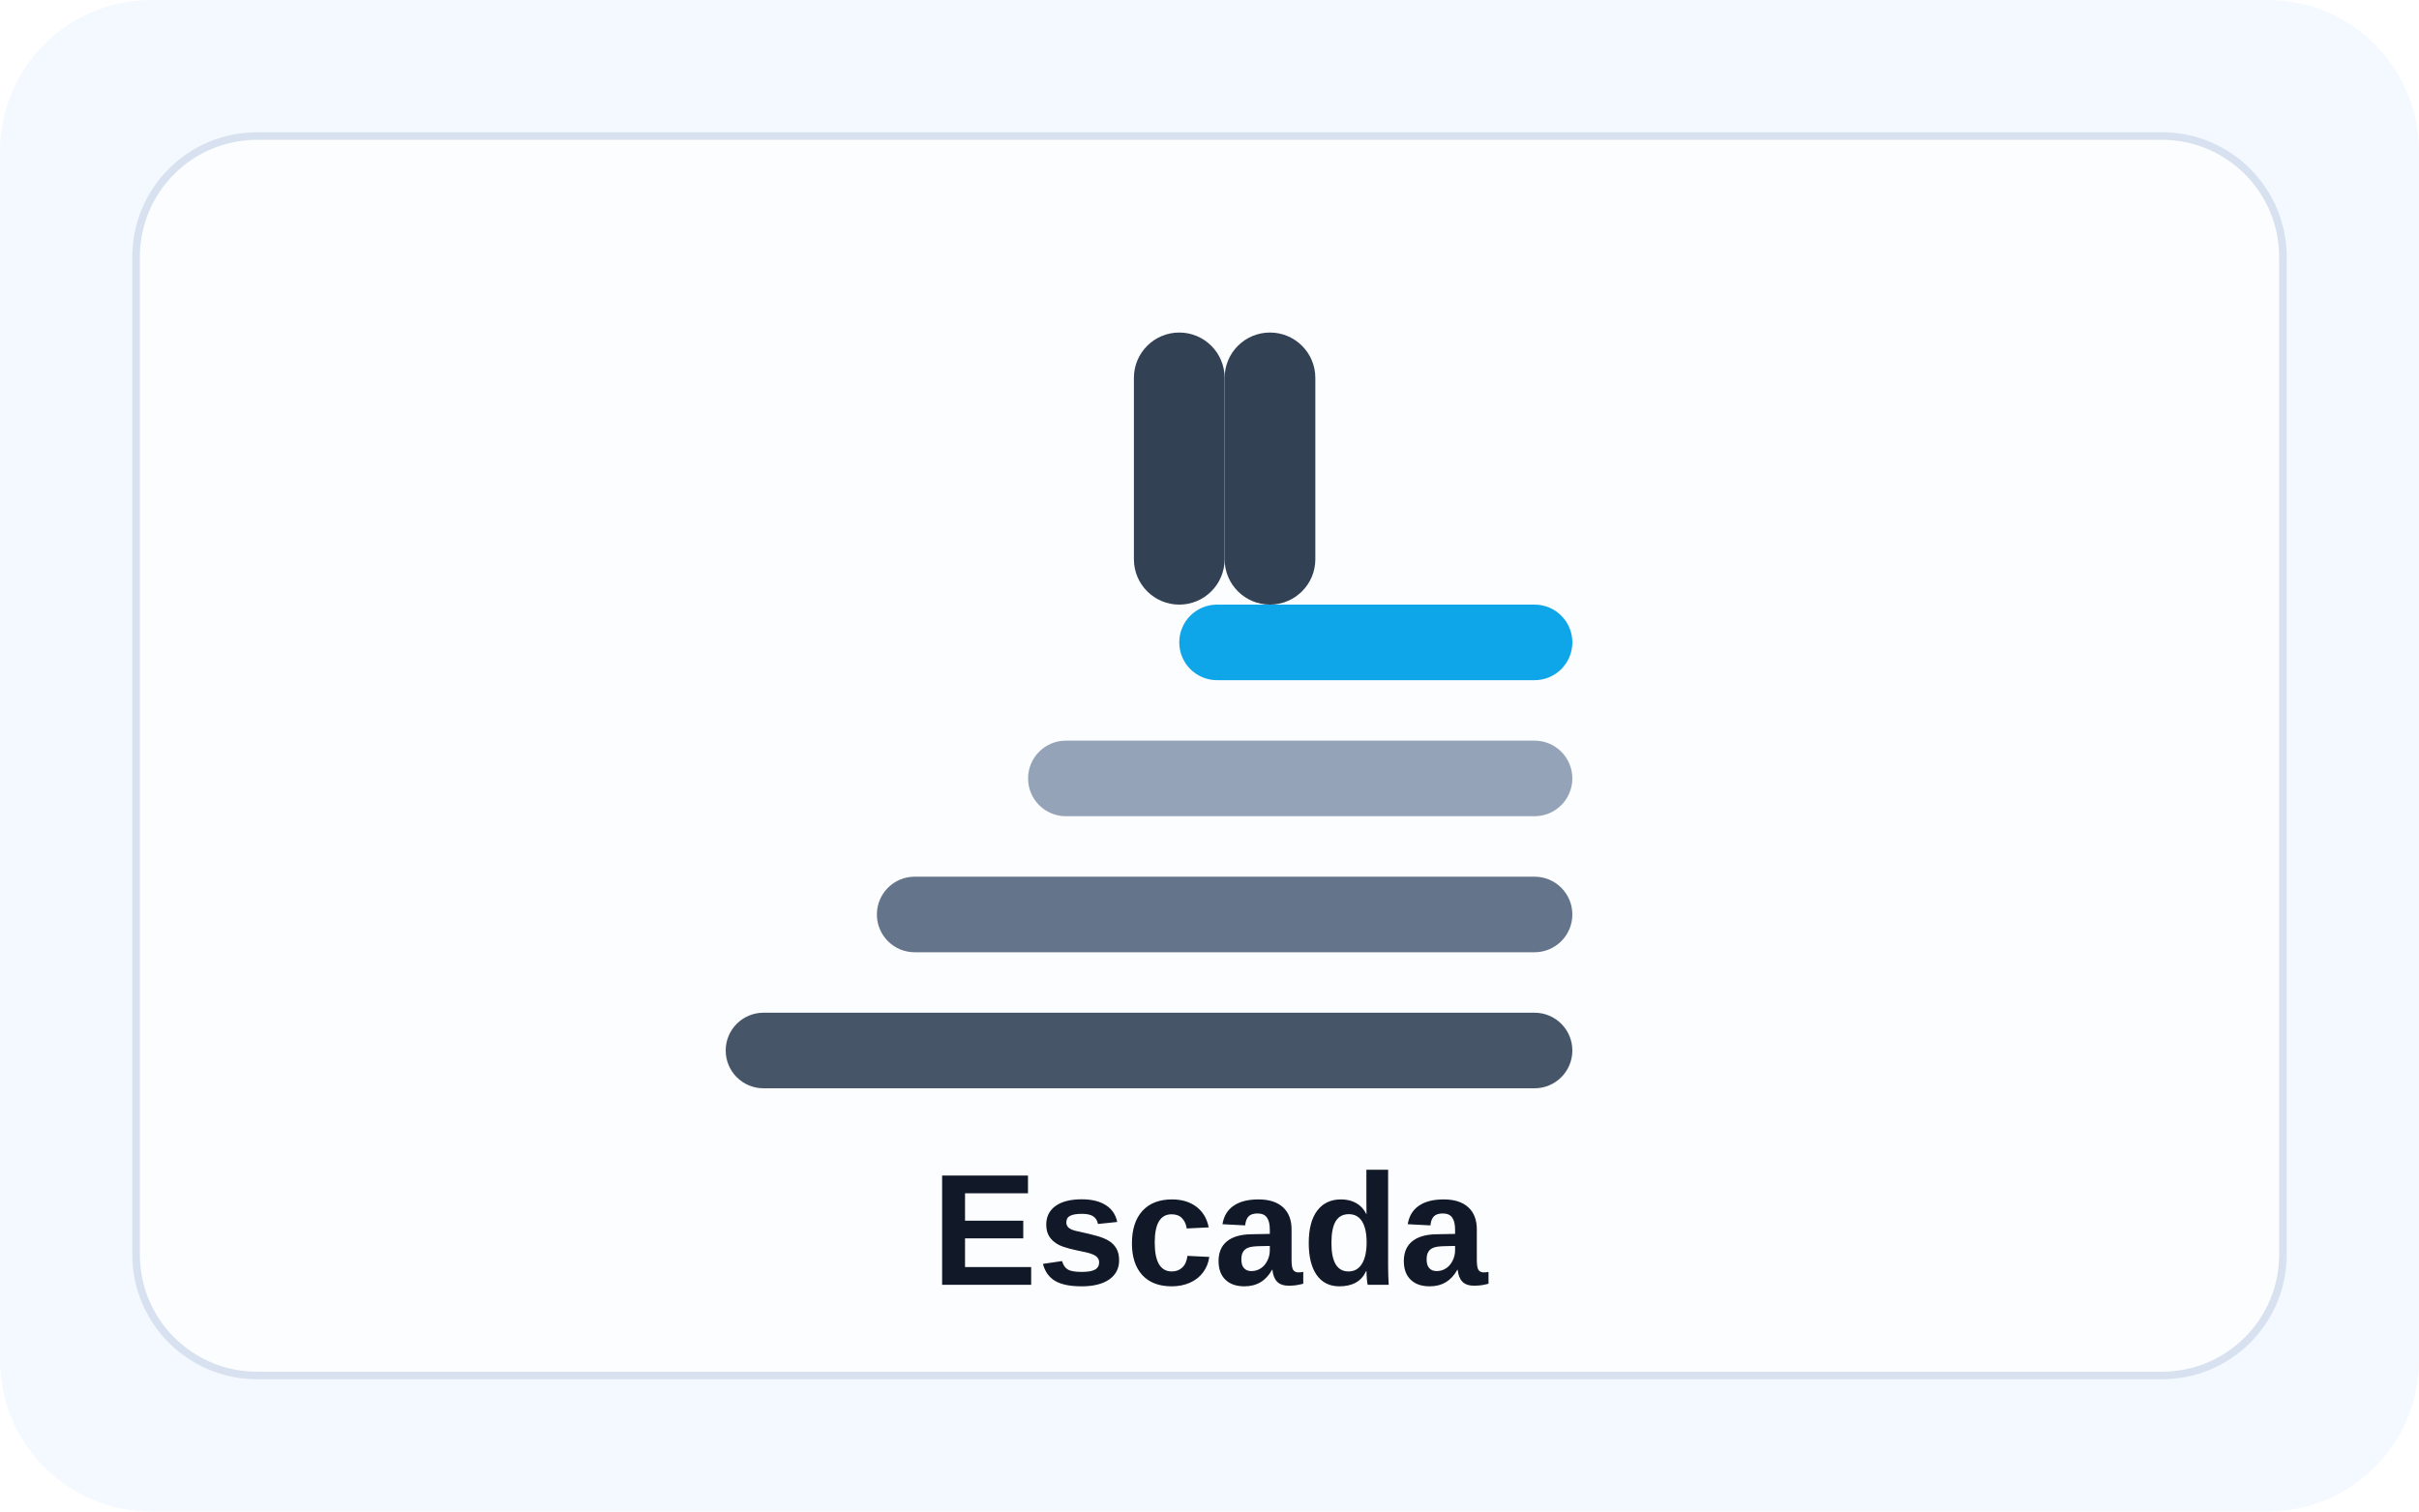
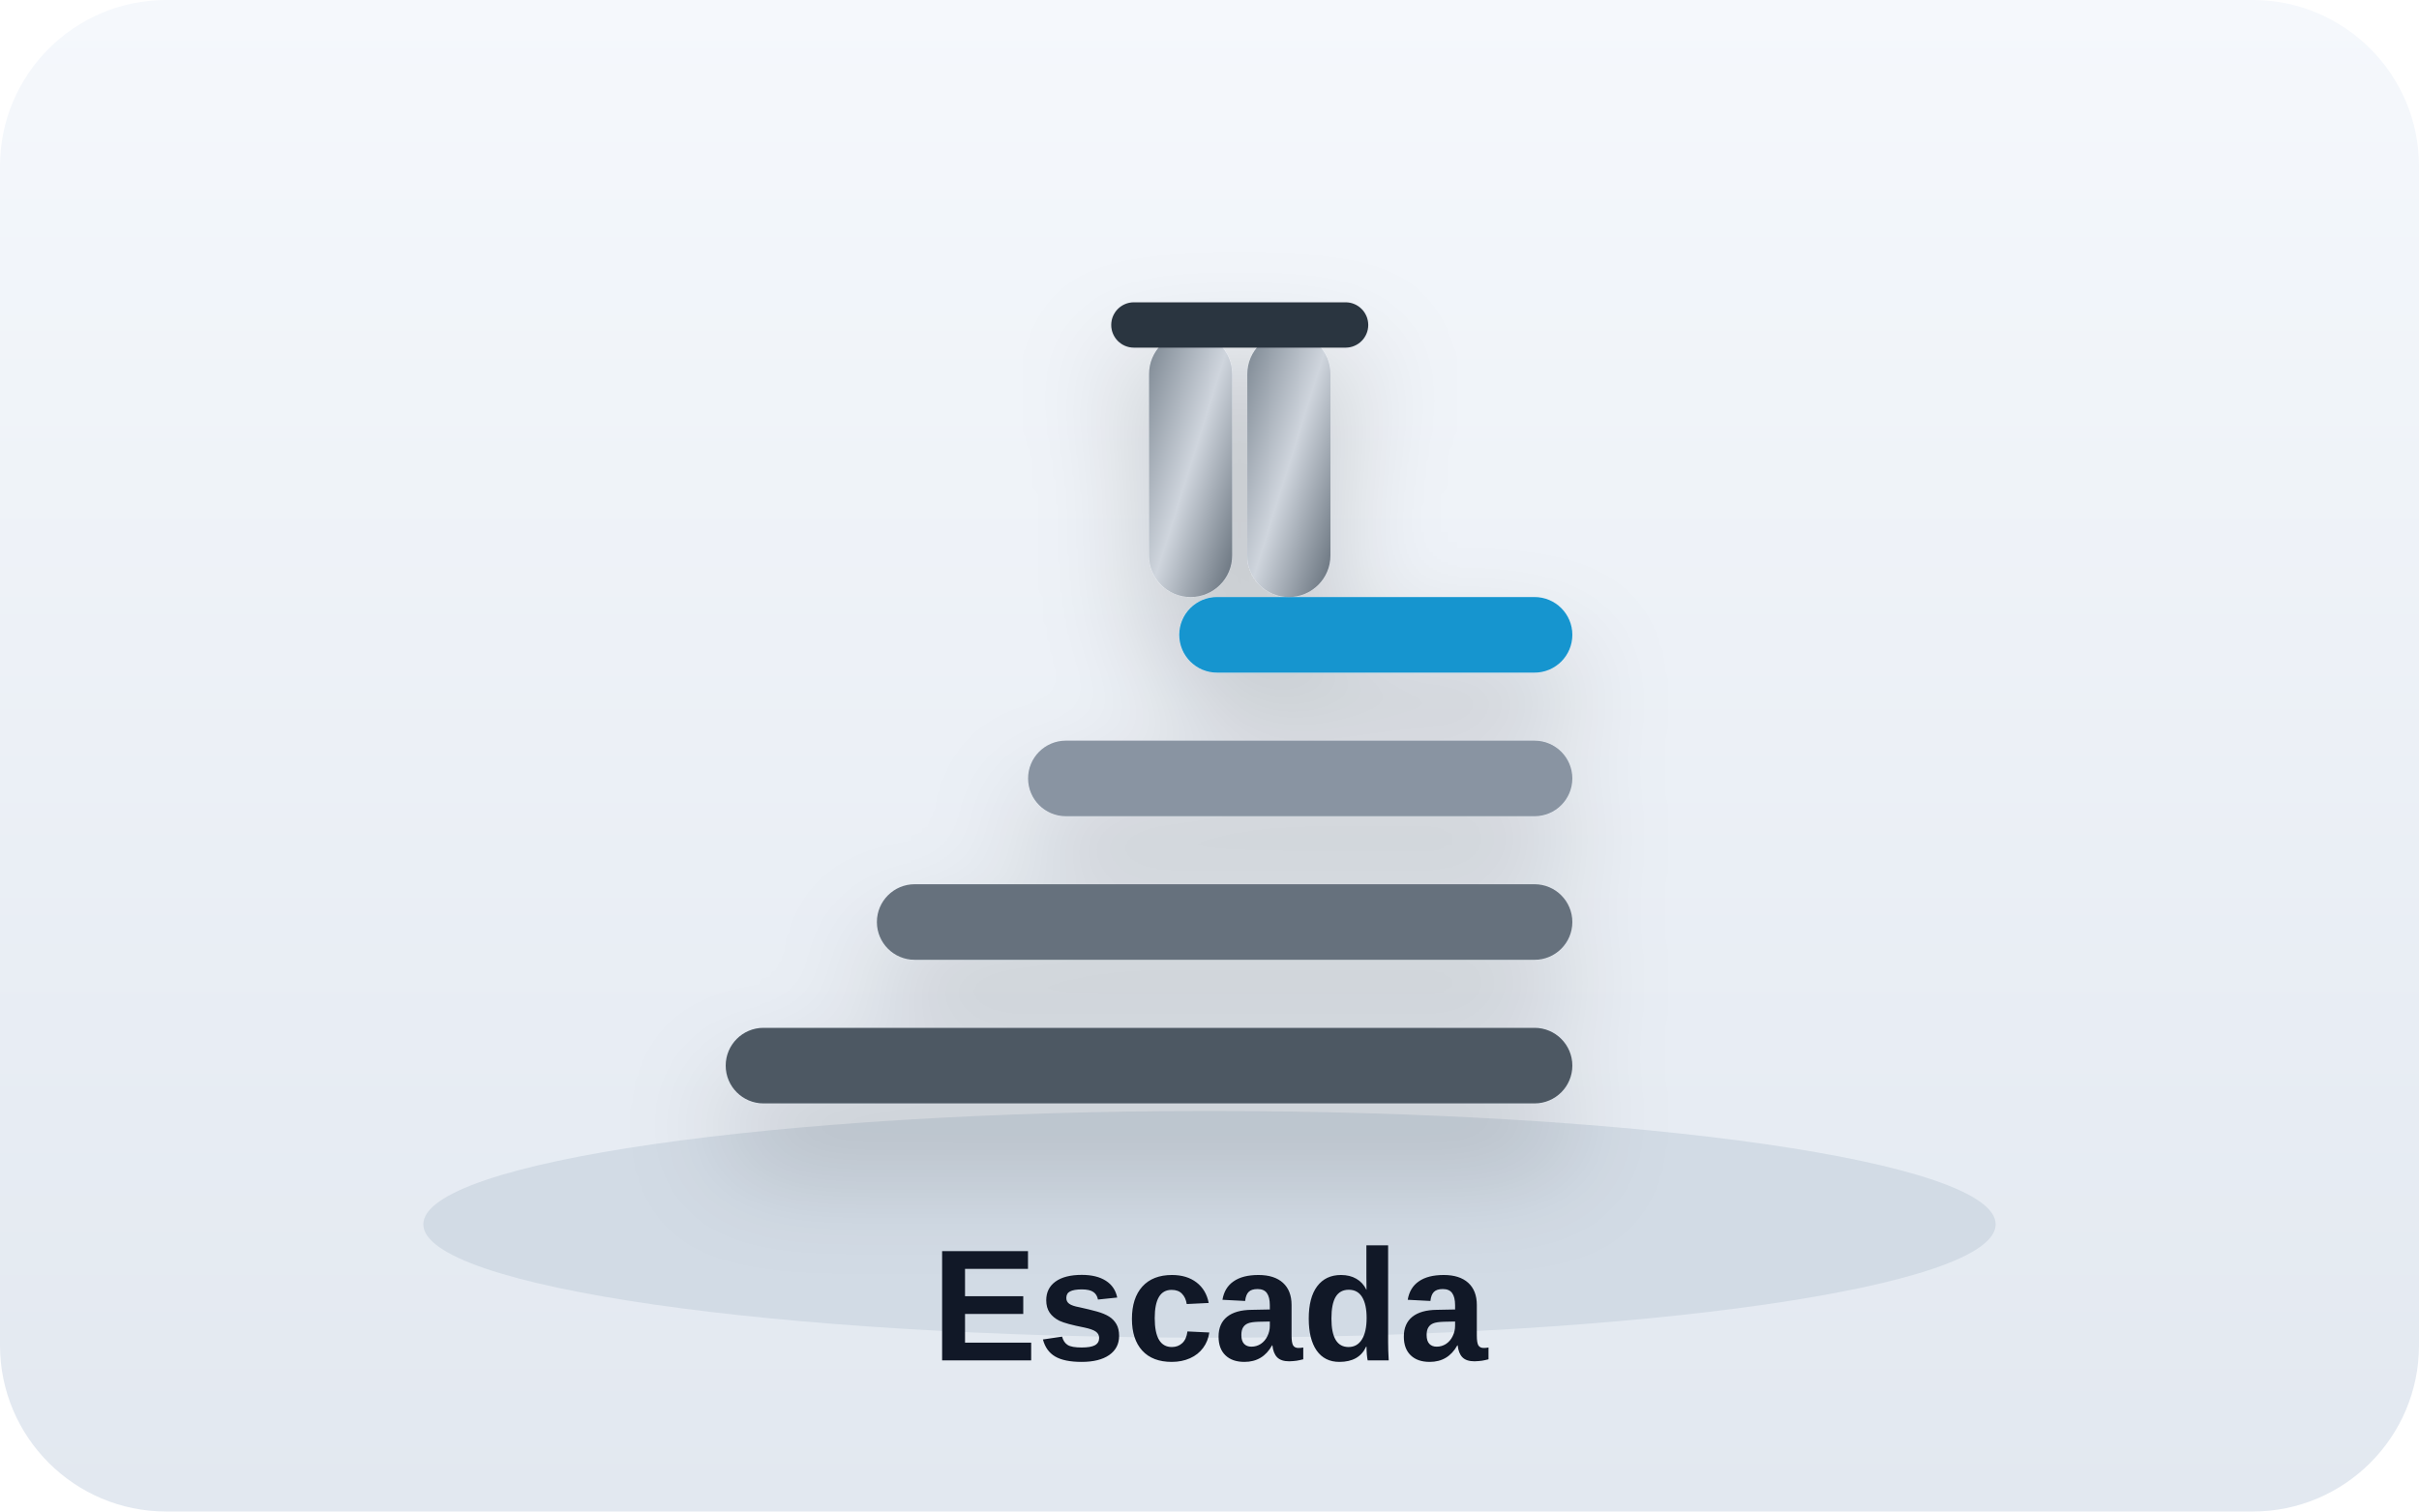
<svg xmlns="http://www.w3.org/2000/svg" viewBox="0 0 320 200" role="img" aria-label="Escada">
-   <rect width="320" height="200" rx="20" fill="#f4f9ff" />
-   <rect x="18" y="18" width="284" height="164" rx="16" fill="#fcfdff" stroke="#d8e1ef" />
-   <rect x="96" y="134" width="112" height="10" rx="5" fill="#475569" />
-   <rect x="116" y="116" width="92" height="10" rx="5" fill="#64748b" />
-   <rect x="136" y="98" width="72" height="10" rx="5" fill="#94a3b8" />
-   <rect x="156" y="80" width="52" height="10" rx="5" fill="#0ea5e9" />
-   <rect x="150" y="44" width="12" height="36" rx="6" fill="#334155" />
-   <rect x="162" y="44" width="12" height="36" rx="6" fill="#334155" />
-   <text x="160" y="170" text-anchor="middle" font-family="Arial, sans-serif" font-size="21" font-weight="700" fill="#111827">Escada</text>
+   <defs>
+     <linearGradient id="bg-stair" x1="0" y1="0" x2="0" y2="1">
+       <stop offset="0" stop-color="#f5f8fc" />
+       <stop offset="1" stop-color="#e2e8f0" />
+     </linearGradient>
+     <linearGradient id="metal-stair" x1="0" y1="0" x2="1" y2="1">
+       <stop offset="0" stop-color="#7a8590" />
+       <stop offset=".5" stop-color="#cfd5dd" />
+       <stop offset="1" stop-color="#626d78" />
+     </linearGradient>
+     <filter id="shadow-stair" x="-20%" y="-20%" width="150%" height="170%">
+       <feDropShadow dx="0" dy="8" stdDeviation="7" flood-color="#000" flood-opacity=".18" />
+     </filter>
+   </defs>
+   <rect width="320" height="200" rx="22" fill="url(#bg-stair)" />
+   <ellipse cx="160" cy="162" rx="104" ry="15" fill="#d2dbe5" />
+   <g filter="url(#shadow-stair)">
+     <rect x="96" y="136" width="112" height="10" rx="5" fill="#4d5864" />
+     <rect x="116" y="117" width="92" height="10" rx="5" fill="#66717d" />
+     <rect x="136" y="98" width="72" height="10" rx="5" fill="#8994a2" />
+     <rect x="156" y="79" width="52" height="10" rx="5" fill="#1795cf" />
+     <rect x="152" y="44" width="11" height="35" rx="5.5" fill="url(#metal-stair)" />
+     <rect x="165" y="44" width="11" height="35" rx="5.5" fill="url(#metal-stair)" />
+     <rect x="147" y="40" width="34" height="6" rx="3" fill="#2c3440" />
+   </g>
+   <text x="160" y="180" text-anchor="middle" font-family="Arial, sans-serif" font-size="21" font-weight="700" fill="#111827">Escada</text>
</svg>
